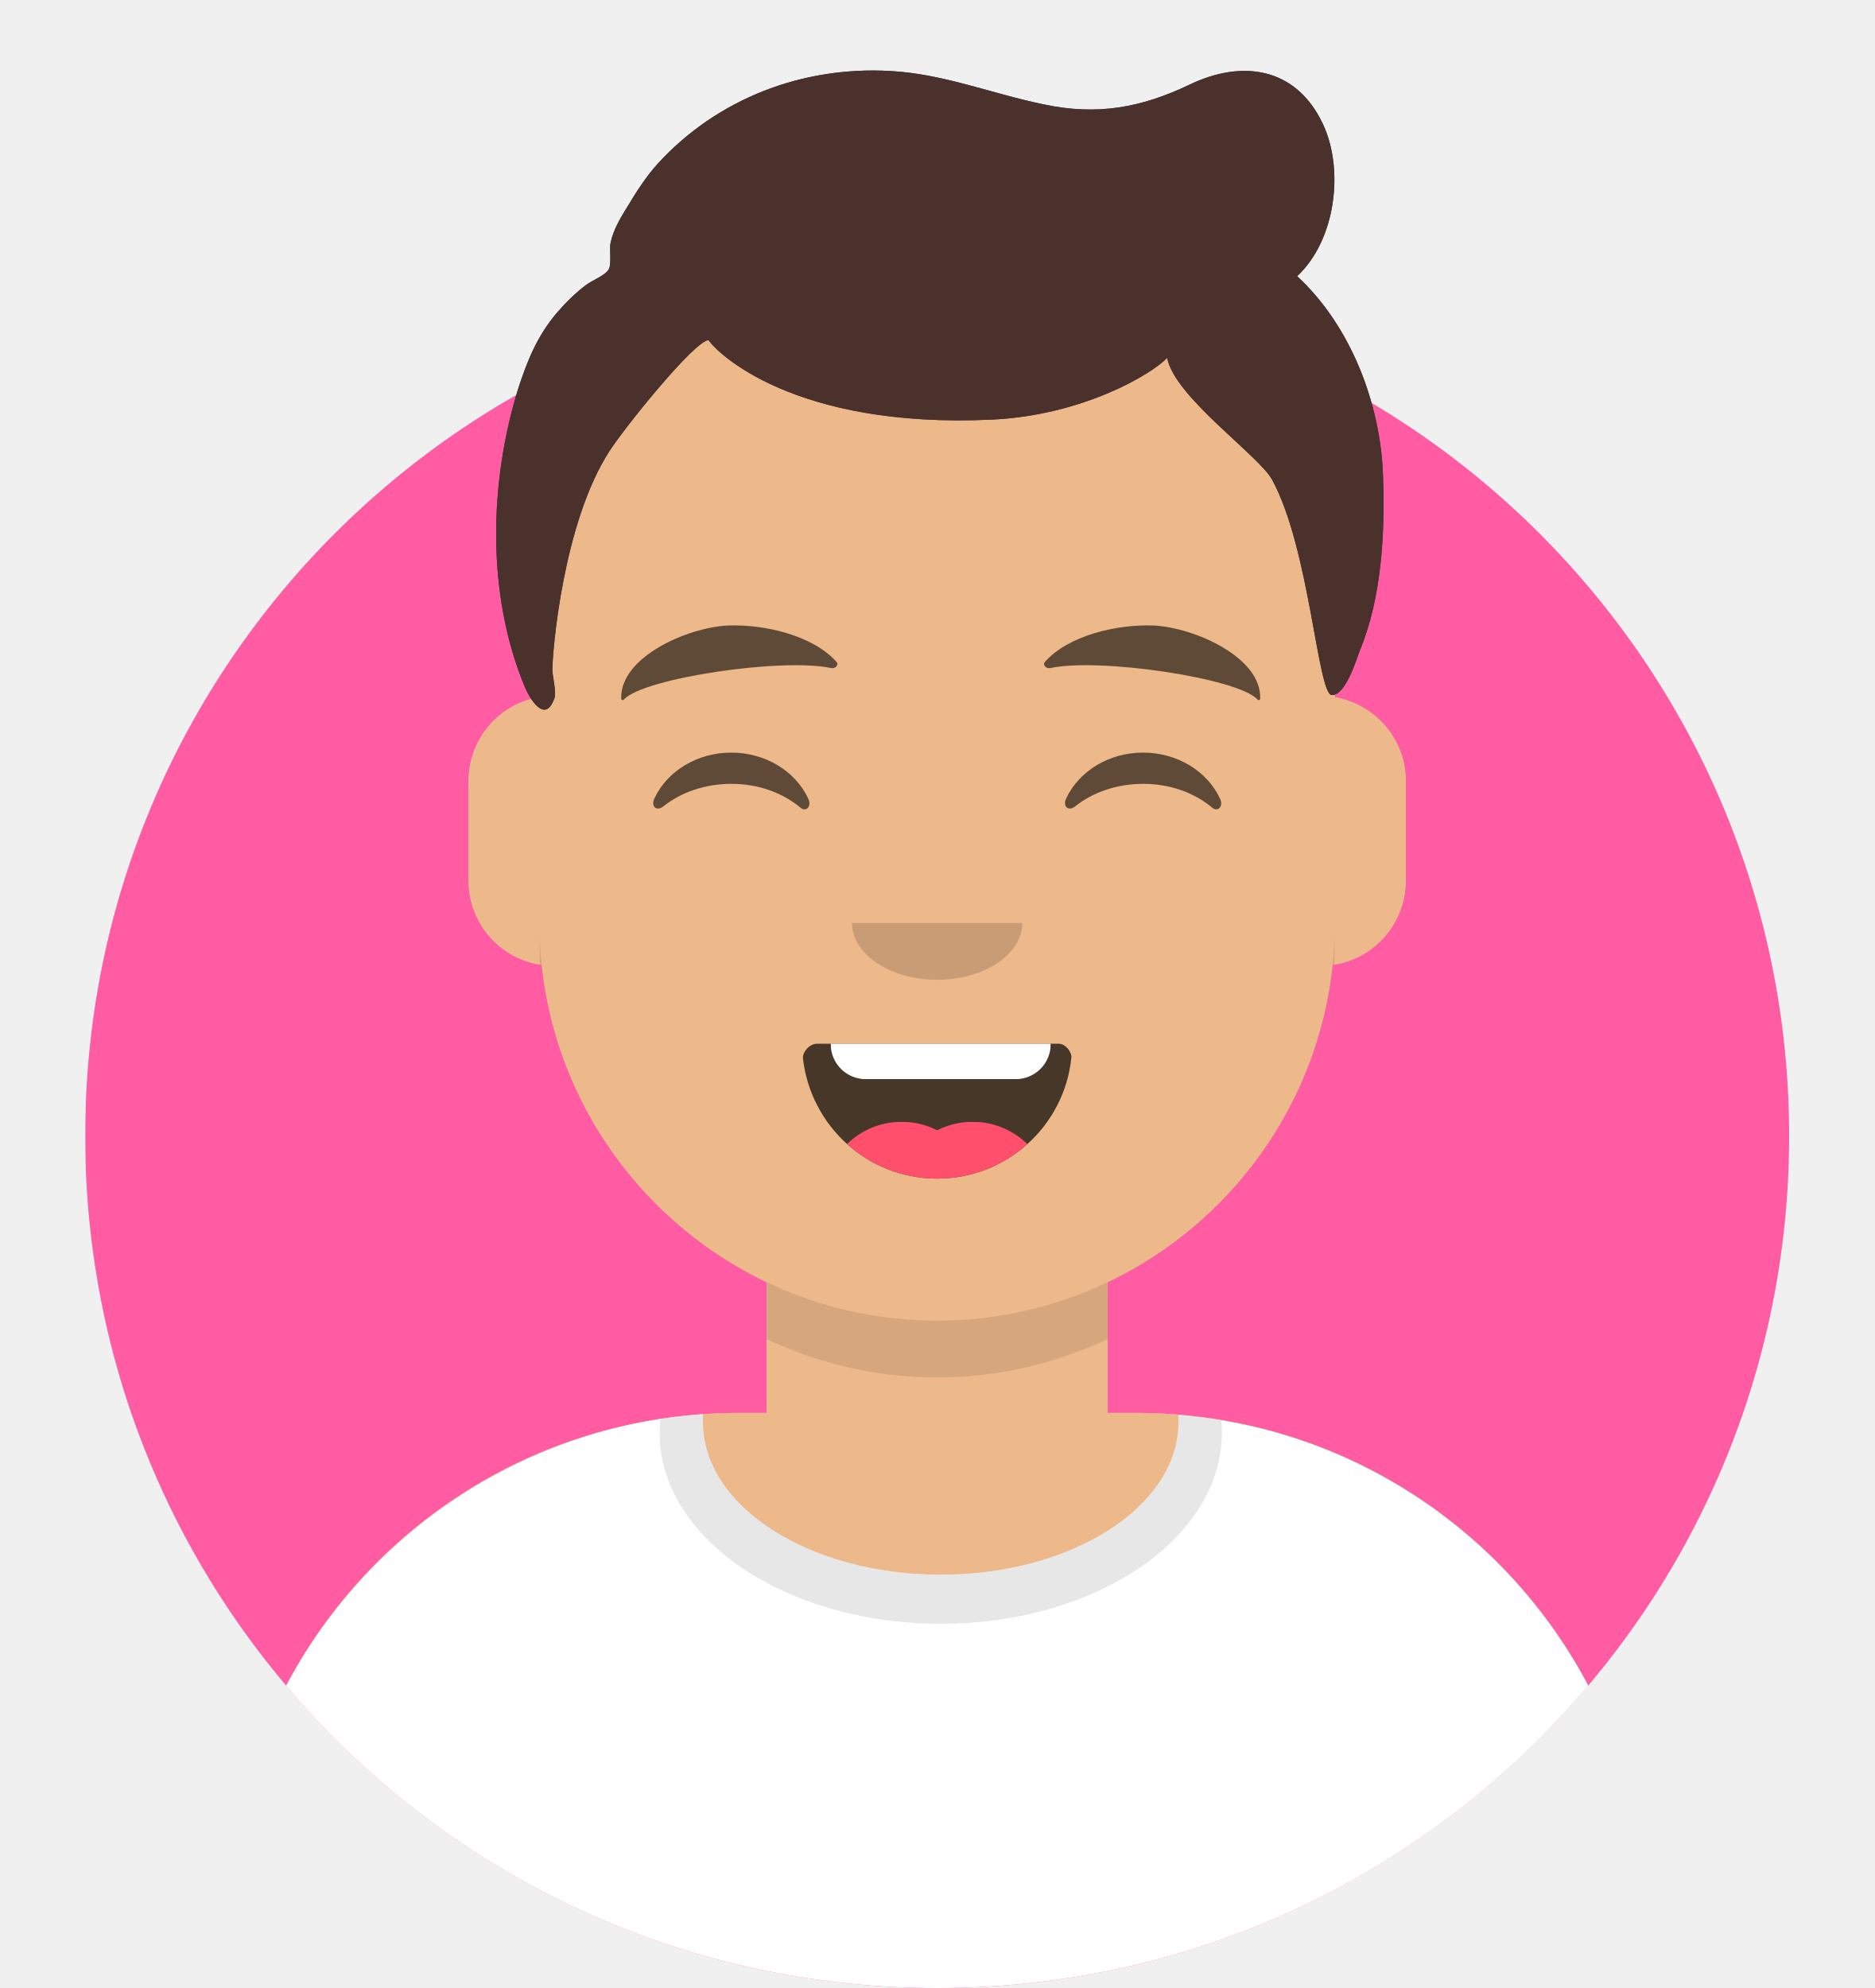
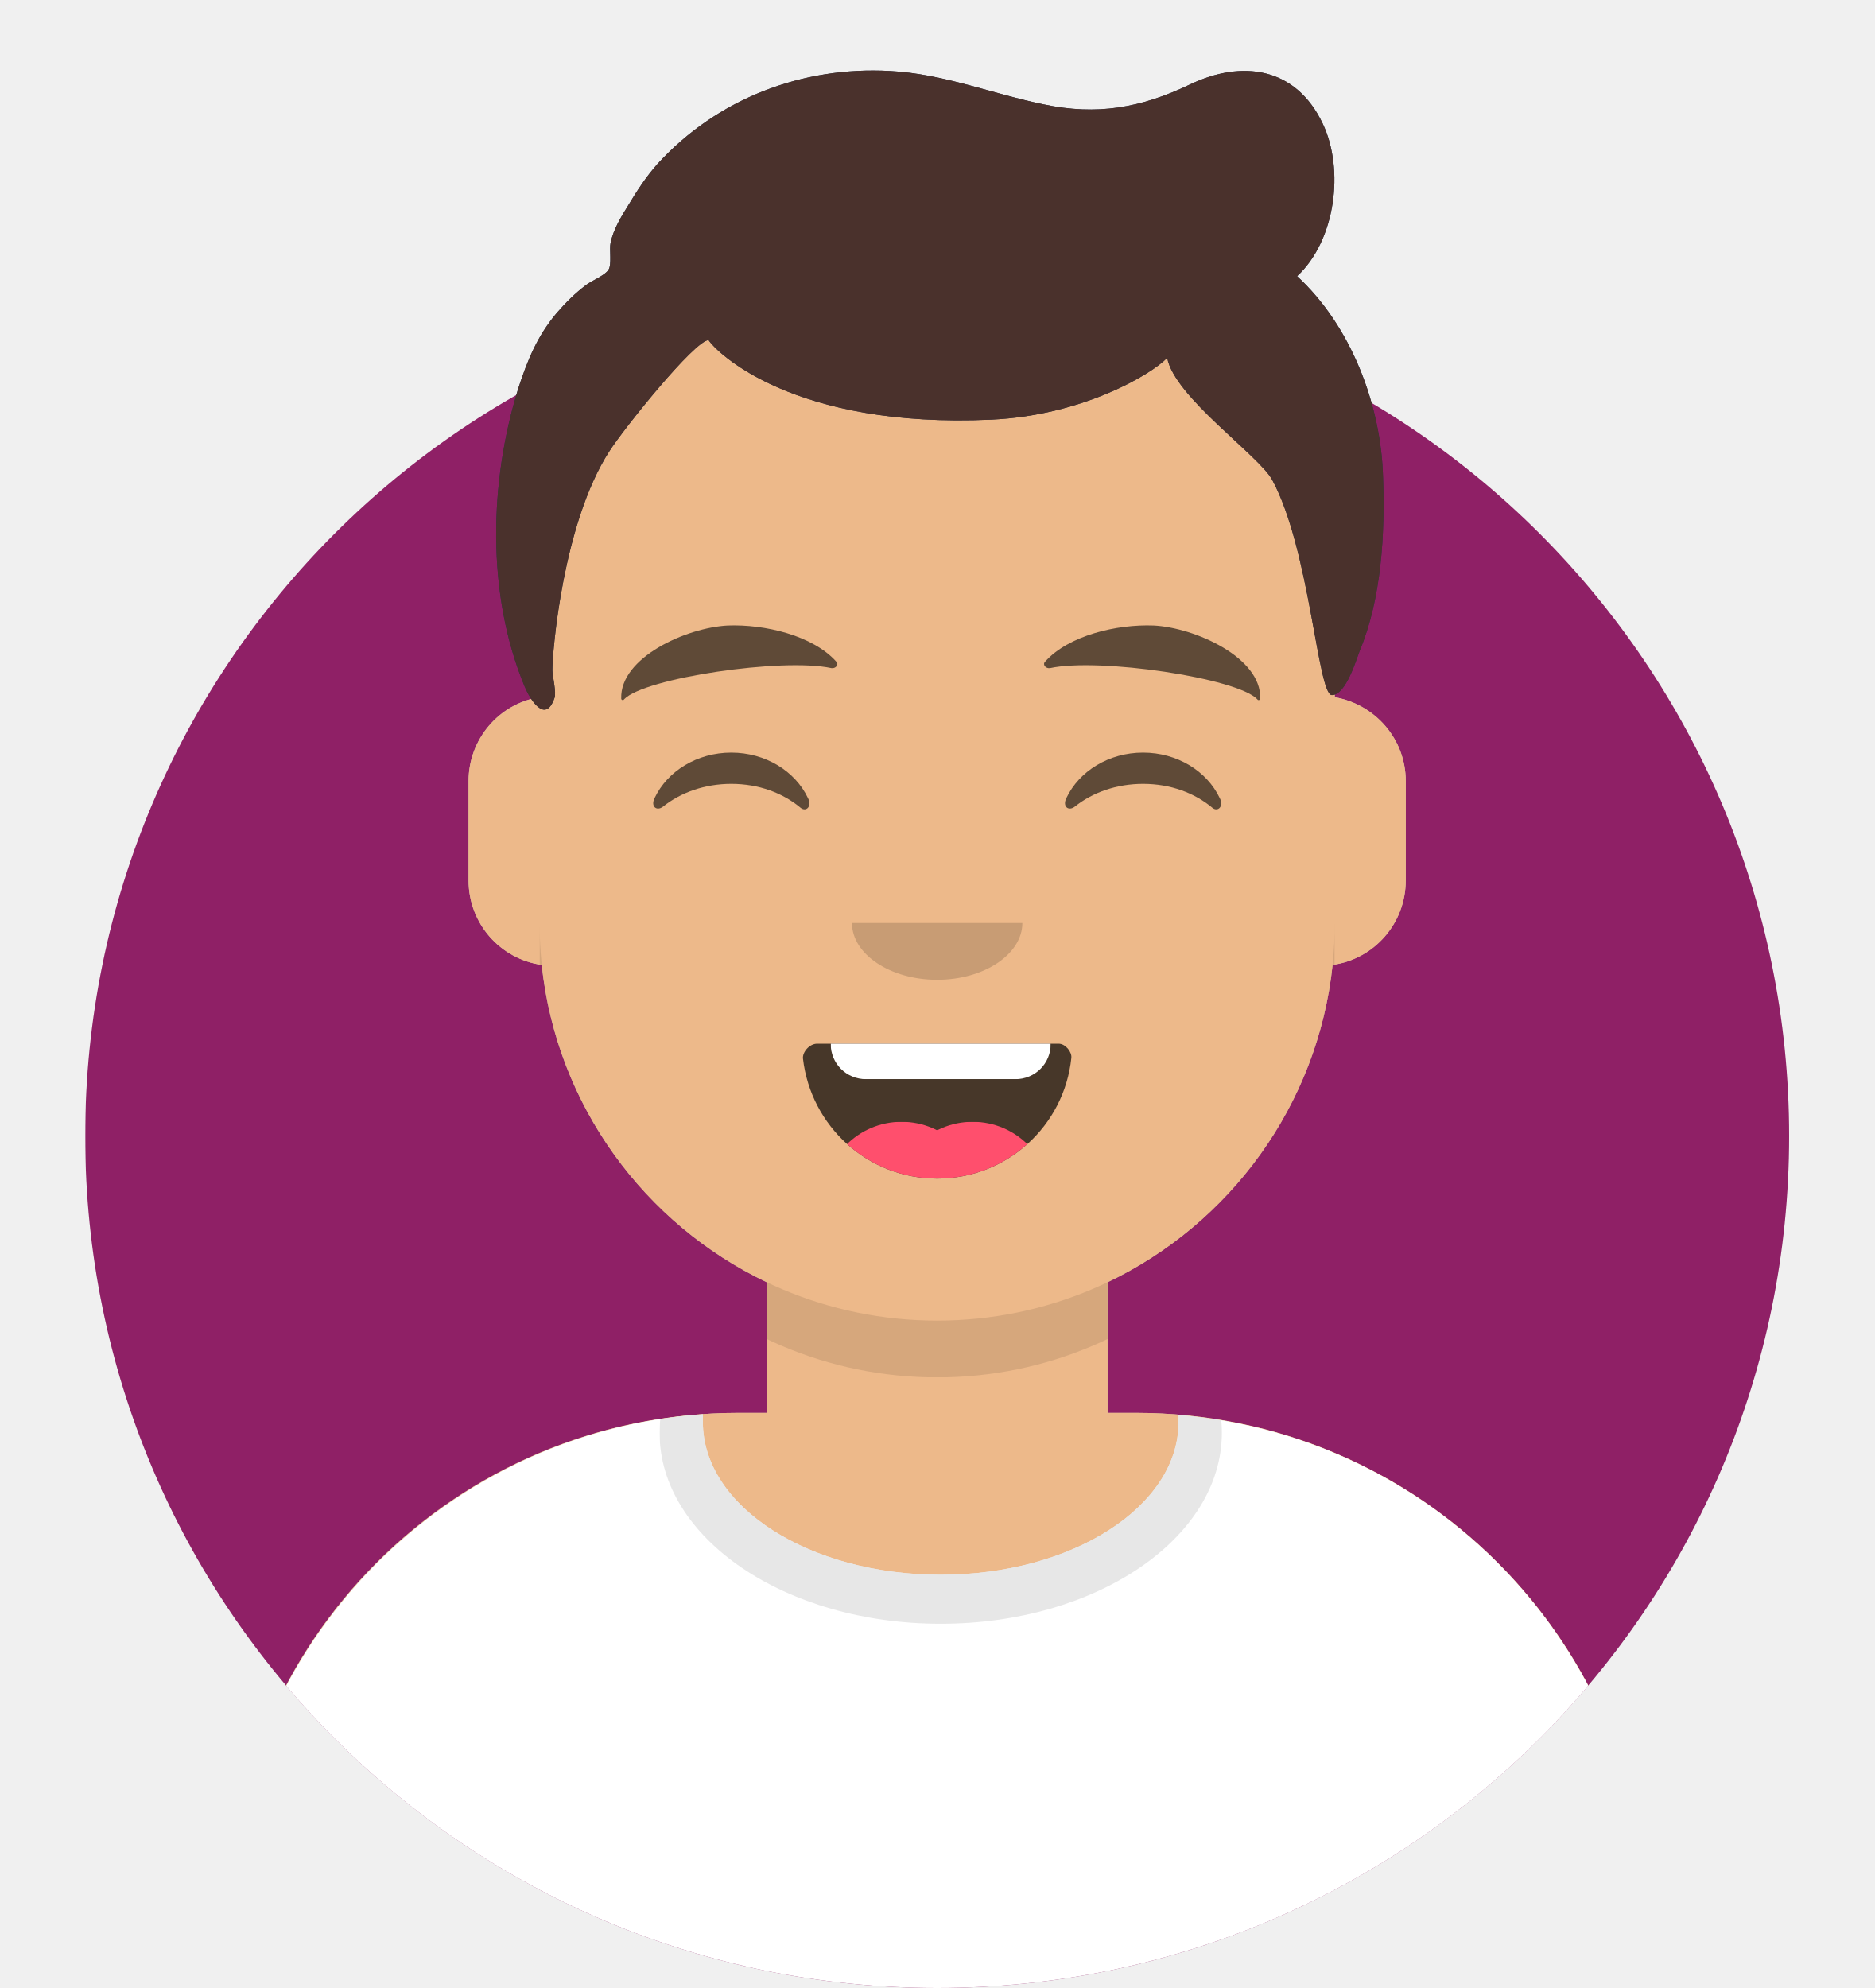
<svg xmlns="http://www.w3.org/2000/svg" version="1.1" id="Layer_1" x="0px" y="0px" viewBox="0 0 264 280" style="enable-background:new 0 0 264 280;" xml:space="preserve">
  <style type="text/css">
	.st0{fill-rule:evenodd;clip-rule:evenodd;fill:#E6E6E6;}
	.st1{filter:url(#Adobe_OpacityMaskFilter);}
	.st2{fill-rule:evenodd;clip-rule:evenodd;fill:#FFFFFF;}
	.st3{mask:url(#mask-2_1_);}
- 	.st4{fill-rule:evenodd;clip-rule:evenodd;fill:#FF5CA3;}
+ 	.st4{fill-rule:evenodd;clip-rule:evenodd;fill:#8F2066;}
	.st5{filter:url(#Adobe_OpacityMaskFilter_1_);}
	.st6{mask:url(#mask-4_1_);}
	.st7{fill-rule:evenodd;clip-rule:evenodd;fill:#D0C6AC;}
	.st8{filter:url(#Adobe_OpacityMaskFilter_2_);}
	.st9{mask:url(#mask-6_1_);}
	.st10{fill-rule:evenodd;clip-rule:evenodd;fill:#EDB98A;}
	.st11{filter:url(#Adobe_OpacityMaskFilter_3_);}
	.st12{mask:url(#mask-6_2_);fill-rule:evenodd;clip-rule:evenodd;fill-opacity:0.1;}
	.st13{filter:url(#Adobe_OpacityMaskFilter_4_);}
	.st14{mask:url(#react-mask-952_1_);}
	.st15{filter:url(#Adobe_OpacityMaskFilter_5_);}
	.st16{opacity:0.6;mask:url(#react-mask-952_2_);}
	.st17{fill-rule:evenodd;clip-rule:evenodd;fill-opacity:0.16;}
	.st18{fill-rule:evenodd;clip-rule:evenodd;fill-opacity:0.7;}
	.st19{filter:url(#Adobe_OpacityMaskFilter_6_);}
	.st20{mask:url(#react-mask-934_1_);fill-rule:evenodd;clip-rule:evenodd;fill:#FFFFFF;}
	.st21{filter:url(#Adobe_OpacityMaskFilter_7_);}
	.st22{mask:url(#react-mask-934_2_);}
	.st23{fill-rule:evenodd;clip-rule:evenodd;fill:#FF4F6D;}
	.st24{fill-rule:evenodd;clip-rule:evenodd;fill-opacity:0.6;}
	.st25{filter:url(#Adobe_OpacityMaskFilter_8_);}
	.st26{mask:url(#react-mask-925_1_);}
	.st27{fill-rule:evenodd;clip-rule:evenodd;fill:#28354B;}
	.st28{filter:url(#Adobe_OpacityMaskFilter_9_);}
	.st29{mask:url(#react-mask-924_1_);}
	.st30{fill-rule:evenodd;clip-rule:evenodd;fill:#4A312C;}
</style>
  <g>
    <g transform="translate(-825, -1100)">
      <g transform="translate(825, 1100)">
        <g id="Circle" transform="translate(12, 40)">
          <g id="Circle-Background">
            <circle class="st0" cx="120" cy="120" r="120" />
          </g>
          <defs>
            <filter id="Adobe_OpacityMaskFilter" filterUnits="userSpaceOnUse" x="0" y="0" width="240" height="240">
              <feColorMatrix type="matrix" values="1 0 0 0 0  0 1 0 0 0  0 0 1 0 0  0 0 0 1 0" />
            </filter>
          </defs>
          <mask maskUnits="userSpaceOnUse" x="0" y="0" width="240" height="240" id="mask-2_1_">
            <g class="st1">
              <circle id="path-1_1_" class="st2" cx="120" cy="120" r="120" />
            </g>
          </mask>
          <g class="st3">
            <rect class="st4" width="240" height="240" />
          </g>
        </g>
        <g id="Mask">
			</g>
        <defs>
          <filter id="Adobe_OpacityMaskFilter_1_" filterUnits="userSpaceOnUse" x="-1" y="0" width="265" height="280">
            <feColorMatrix type="matrix" values="1 0 0 0 0  0 1 0 0 0  0 0 1 0 0  0 0 0 1 0" />
          </filter>
        </defs>
        <mask maskUnits="userSpaceOnUse" x="-1" y="0" width="265" height="280" id="mask-4_1_">
          <g class="st5">
            <path id="path-3_1_" class="st2" d="M12,160c0,66.3,53.7,120,120,120s120-53.7,120-120h12V0H0v160H12z" />
          </g>
        </mask>
        <g id="Avataaar" class="st6">
          <g id="Body" transform="translate(32, 36)">
            <g>
              <path class="st7" d="M124,144.6V163h4l0,0c39.8,0,72,32.2,72,72v9H0v-9c0-39.8,32.2-72,72-72l0,0h4v-18.4        c-17.2-8.2-29.6-24.9-31.7-44.7C38.5,99.1,34,94.1,34,88V74c0-5.9,4.3-10.9,10-11.8V56l0,0c0-30.9,25.1-56,56-56l0,0l0,0        c30.9,0,56,25.1,56,56v6.2c5.7,1,10,5.9,10,11.8v14c0,6.1-4.5,11.1-10.3,11.9C153.6,119.7,141.2,136.4,124,144.6z" />
            </g>
            <defs>
              <filter id="Adobe_OpacityMaskFilter_2_" filterUnits="userSpaceOnUse" x="-32" y="0" width="264" height="244">
                <feColorMatrix type="matrix" values="1 0 0 0 0  0 1 0 0 0  0 0 1 0 0  0 0 0 1 0" />
              </filter>
            </defs>
            <mask maskUnits="userSpaceOnUse" x="-32" y="0" width="264" height="244" id="mask-6_1_">
              <g class="st8">
                <path id="path-5_1_" class="st2" d="M124,144.6V163h4l0,0c39.8,0,72,32.2,72,72v9H0v-9c0-39.8,32.2-72,72-72l0,0h4v-18.4         c-17.2-8.2-29.6-24.9-31.7-44.7C38.5,99.1,34,94.1,34,88V74c0-5.9,4.3-10.9,10-11.8V56l0,0c0-30.9,25.1-56,56-56l0,0l0,0         c30.9,0,56,25.1,56,56v6.2c5.7,1,10,5.9,10,11.8v14c0,6.1-4.5,11.1-10.3,11.9C153.6,119.7,141.2,136.4,124,144.6z" />
              </g>
            </mask>
            <g class="st9">
              <g id="Color" transform="translate(-32, 0)">
                <rect class="st10" width="264" height="244" />
              </g>
            </g>
            <defs>
              <filter id="Adobe_OpacityMaskFilter_3_" filterUnits="userSpaceOnUse" x="44" y="79" width="112" height="79">
                <feColorMatrix type="matrix" values="1 0 0 0 0  0 1 0 0 0  0 0 1 0 0  0 0 0 1 0" />
              </filter>
            </defs>
            <mask maskUnits="userSpaceOnUse" x="44" y="79" width="112" height="79" id="mask-6_2_">
              <g class="st11">
                <path id="path-5_2_" class="st2" d="M124,144.6V163h4l0,0c39.8,0,72,32.2,72,72v9H0v-9c0-39.8,32.2-72,72-72l0,0h4v-18.4         c-17.2-8.2-29.6-24.9-31.7-44.7C38.5,99.1,34,94.1,34,88V74c0-5.9,4.3-10.9,10-11.8V56l0,0c0-30.9,25.1-56,56-56l0,0l0,0         c30.9,0,56,25.1,56,56v6.2c5.7,1,10,5.9,10,11.8v14c0,6.1-4.5,11.1-10.3,11.9C153.6,119.7,141.2,136.4,124,144.6z" />
              </g>
            </mask>
            <path id="Neck-Shadow" class="st12" d="M156,79v23c0,30.9-25.1,56-56,56s-56-25.1-56-56V79v15c0,30.9,25.1,56,56,56       s56-25.1,56-56V79z" />
          </g>
          <g transform="translate(0, 170)">
            <g id="Clothes">
              <path class="st0" d="M166,29.3c37,3,66,34,66,71.8v8.9H32v-8.9C32,63,61.6,31.8,99,29.2c0,0.4,0,0.7,0,1.1        c0,11.9,15,21.5,33.5,21.5S166,42.2,166,30.3C166,30,166,29.6,166,29.3z" />
            </g>
            <defs>
              <filter id="Adobe_OpacityMaskFilter_4_" filterUnits="userSpaceOnUse" x="0" y="0" width="264" height="110">
                <feColorMatrix type="matrix" values="1 0 0 0 0  0 1 0 0 0  0 0 1 0 0  0 0 0 1 0" />
              </filter>
            </defs>
            <mask maskUnits="userSpaceOnUse" x="0" y="0" width="264" height="110" id="react-mask-952_1_">
              <g class="st13">
                <path id="react-path-951_1_" class="st2" d="M166,29.3c37,3,66,34,66,71.8v8.9H32v-8.9C32,63,61.6,31.8,99,29.2         c0,0.4,0,0.7,0,1.1c0,11.9,15,21.5,33.5,21.5S166,42.2,166,30.3C166,30,166,29.6,166,29.3z" />
              </g>
            </mask>
            <g class="st14">
              <rect class="st2" width="264" height="110" />
            </g>
            <defs>
              <filter id="Adobe_OpacityMaskFilter_5_" filterUnits="userSpaceOnUse" x="92.9" y="4.9" width="79.3" height="53.8">
                <feColorMatrix type="matrix" values="1 0 0 0 0  0 1 0 0 0  0 0 1 0 0  0 0 0 1 0" />
              </filter>
            </defs>
            <mask maskUnits="userSpaceOnUse" x="92.9" y="4.9" width="79.3" height="53.8" id="react-mask-952_2_">
              <g class="st15">
                <path id="react-path-951_2_" class="st2" d="M166,29.3c37,3,66,34,66,71.8v8.9H32v-8.9C32,63,61.6,31.8,99,29.2         c0,0.4,0,0.7,0,1.1c0,11.9,15,21.5,33.5,21.5S166,42.2,166,30.3C166,30,166,29.6,166,29.3z" />
              </g>
            </mask>
            <g id="Shadowy" class="st16">
              <g transform="translate(92, 4)">
                <ellipse class="st17" cx="40.5" cy="27.8" rx="39.6" ry="26.9" />
              </g>
            </g>
          </g>
          <g id="Face" transform="translate(76, 82)">
            <g transform="translate(2, 52)">
              <g id="Mouth">
                <path class="st18" d="M35.1,15.1C36.2,24.6,44.2,32,54,32c9.8,0,17.9-7.4,18.9-17c0.1-0.8-0.8-2-1.8-2c-14.9,0-26.3,0-34,0         C36,13,35,14.2,35.1,15.1z" />
              </g>
              <defs>
                <filter id="Adobe_OpacityMaskFilter_6_" filterUnits="userSpaceOnUse" x="39" y="2" width="31" height="16">
                  <feColorMatrix type="matrix" values="1 0 0 0 0  0 1 0 0 0  0 0 1 0 0  0 0 0 1 0" />
                </filter>
              </defs>
              <mask maskUnits="userSpaceOnUse" x="39" y="2" width="31" height="16" id="react-mask-934_1_">
                <g class="st19">
                  <path id="react-path-933_1_" class="st2" d="M35.1,15.1C36.2,24.6,44.2,32,54,32c9.8,0,17.9-7.4,18.9-17          c0.1-0.8-0.8-2-1.8-2c-14.9,0-26.3,0-34,0C36,13,35,14.2,35.1,15.1z" />
                </g>
              </mask>
              <path id="Teeth" class="st20" d="M44,2h21c2.8,0,5,2.2,5,5v6c0,2.8-2.2,5-5,5H44c-2.8,0-5-2.2-5-5V7C39,4.2,41.2,2,44,2z" />
              <defs>
                <filter id="Adobe_OpacityMaskFilter_7_" filterUnits="userSpaceOnUse" x="38" y="24" width="32" height="22">
                  <feColorMatrix type="matrix" values="1 0 0 0 0  0 1 0 0 0  0 0 1 0 0  0 0 0 1 0" />
                </filter>
              </defs>
              <mask maskUnits="userSpaceOnUse" x="38" y="24" width="32" height="22" id="react-mask-934_2_">
                <g class="st21">
                  <path id="react-path-933_2_" class="st2" d="M35.1,15.1C36.2,24.6,44.2,32,54,32c9.8,0,17.9-7.4,18.9-17          c0.1-0.8-0.8-2-1.8-2c-14.9,0-26.3,0-34,0C36,13,35,14.2,35.1,15.1z" />
                </g>
              </mask>
              <g id="Tongue" class="st22">
                <g transform="translate(38, 24)">
                  <circle class="st23" cx="11" cy="11" r="11" />
                  <circle class="st23" cx="21" cy="11" r="11" />
                </g>
              </g>
            </g>
            <g transform="translate(28, 40)">
              <path id="Nose" class="st17" d="M16,8c0,4.4,5.4,8,12,8l0,0c6.6,0,12-3.6,12-8" />
            </g>
            <g transform="translate(0, 8)">
              <path id="Squint" class="st24" d="M16.2,22.4C18,18.6,22.2,16,27,16c4.8,0,9,2.6,10.8,6.4c0.6,1.1-0.2,2-1,1.4        c-2.5-2.1-5.9-3.4-9.8-3.4c-3.7,0-7.1,1.2-9.6,3.2C16.5,24.3,15.6,23.6,16.2,22.4z" />
              <path class="st24" d="M74.2,22.4C76,18.6,80.2,16,85,16c4.8,0,9,2.6,10.8,6.4c0.6,1.1-0.2,2-1,1.4c-2.5-2.1-5.9-3.4-9.8-3.4        c-3.7,0-7.1,1.2-9.6,3.2C74.5,24.3,73.6,23.6,74.2,22.4z" />
            </g>
            <g>
              <path id="Eyebrow" class="st24" d="M26.5,6.1c-5.8,0.3-15.2,4.5-15,10.3c0,0.2,0.3,0.3,0.4,0.1c2.8-3,22.3-5.9,29.2-4.4        c0.6,0.1,1.1-0.5,0.7-0.9C38.5,7.5,31.7,5.9,26.5,6.1" />
              <path class="st24" d="M86.5,6.1c5.8,0.3,15.2,4.5,15,10.3c0,0.2-0.3,0.3-0.4,0.1c-2.8-3-22.3-5.9-29.2-4.4        c-0.6,0.1-1.1-0.5-0.7-0.9C74.5,7.5,81.3,5.9,86.5,6.1" />
            </g>
          </g>
          <g id="Top">
            <defs>
              <filter id="Adobe_OpacityMaskFilter_8_" filterUnits="userSpaceOnUse" x="-1" y="0" width="264" height="280">
                <feColorMatrix type="matrix" values="1 0 0 0 0  0 1 0 0 0  0 0 1 0 0  0 0 0 1 0" />
              </filter>
            </defs>
            <mask maskUnits="userSpaceOnUse" x="-1" y="0" width="264" height="280" id="react-mask-925_1_">
              <g class="st25">
                <rect id="react-path-927_1_" class="st2" width="264" height="280" />
              </g>
            </mask>
            <g class="st26">
              <g transform="translate(-1, 0)">
                <g id="Short-Hair">
                  <path class="st27" d="M183.7,38.9c5.4-5,6.7-15,3.6-21.5c-3.8-8-11.4-9-18.7-5.5c-6.9,3.3-13.1,4.4-20.6,2.8          c-7.3-1.5-14.1-4.3-21.6-4.7C114,9.3,102,13.9,93.6,23.1c-1.6,1.8-2.9,3.8-4.1,5.8c-1,1.6-2.1,3.4-2.5,5.3          c-0.2,0.9,0.2,3.1-0.3,3.8c-0.5,0.8-2.3,1.5-3.1,2.1c-1.6,1.2-2.9,2.5-4.2,4c-2.7,3.2-4.1,6.6-5.4,10.6          c-4.1,13.2-4.5,29,0.9,42c0.7,1.7,2.9,5.4,4.2,1.6c0.3-0.7-0.3-3.2-0.3-3.9c0-2.7,1.5-20.7,8-30.8c2.1-3.3,12-15.6,14-15.7          c1.1,1.7,11.9,12.5,39.9,11.2c12.7-0.6,22.4-6.3,24.7-8.7c1,5.5,13,13.8,14.8,17.2c5.3,9.8,6.4,30.3,8.4,30.3          s3.5-5.2,3.9-6.2c3.1-7.4,3.6-16.6,3.3-24.6C195.5,57,191.3,45.9,183.7,38.9z" />
                </g>
                <defs>
                  <filter id="Adobe_OpacityMaskFilter_9_" filterUnits="userSpaceOnUse" x="0" y="0" width="264" height="280">
                    <feColorMatrix type="matrix" values="1 0 0 0 0  0 1 0 0 0  0 0 1 0 0  0 0 0 1 0" />
                  </filter>
                </defs>
                <mask maskUnits="userSpaceOnUse" x="0" y="0" width="264" height="280" id="react-mask-924_1_">
                  <g class="st28">
                    <path id="react-path-926_1_" class="st2" d="M183.7,38.9c5.4-5,6.7-15,3.6-21.5c-3.8-8-11.4-9-18.7-5.5           c-6.9,3.3-13.1,4.4-20.6,2.8c-7.3-1.5-14.1-4.3-21.6-4.7C114,9.3,102,13.9,93.6,23.1c-1.6,1.8-2.9,3.8-4.1,5.8           c-1,1.6-2.1,3.4-2.5,5.3c-0.2,0.9,0.2,3.1-0.3,3.8c-0.5,0.8-2.3,1.5-3.1,2.1c-1.6,1.2-2.9,2.5-4.2,4           c-2.7,3.2-4.1,6.6-5.4,10.6c-4.1,13.2-4.5,29,0.9,42c0.7,1.7,2.9,5.4,4.2,1.6c0.3-0.7-0.3-3.2-0.3-3.9           c0-2.7,1.5-20.7,8-30.8c2.1-3.3,12-15.6,14-15.7c1.1,1.7,11.9,12.5,39.9,11.2c12.7-0.6,22.4-6.3,24.7-8.7           c1,5.5,13,13.8,14.8,17.2c5.3,9.8,6.4,30.3,8.4,30.3s3.5-5.2,3.9-6.2c3.1-7.4,3.6-16.6,3.3-24.6           C195.5,57,191.3,45.9,183.7,38.9z" />
                  </g>
                </mask>
                <g class="st29">
                  <g transform="translate(0, 0) ">
                    <rect class="st30" width="264" height="280" />
                  </g>
                </g>
              </g>
            </g>
          </g>
        </g>
      </g>
    </g>
  </g>
</svg>
